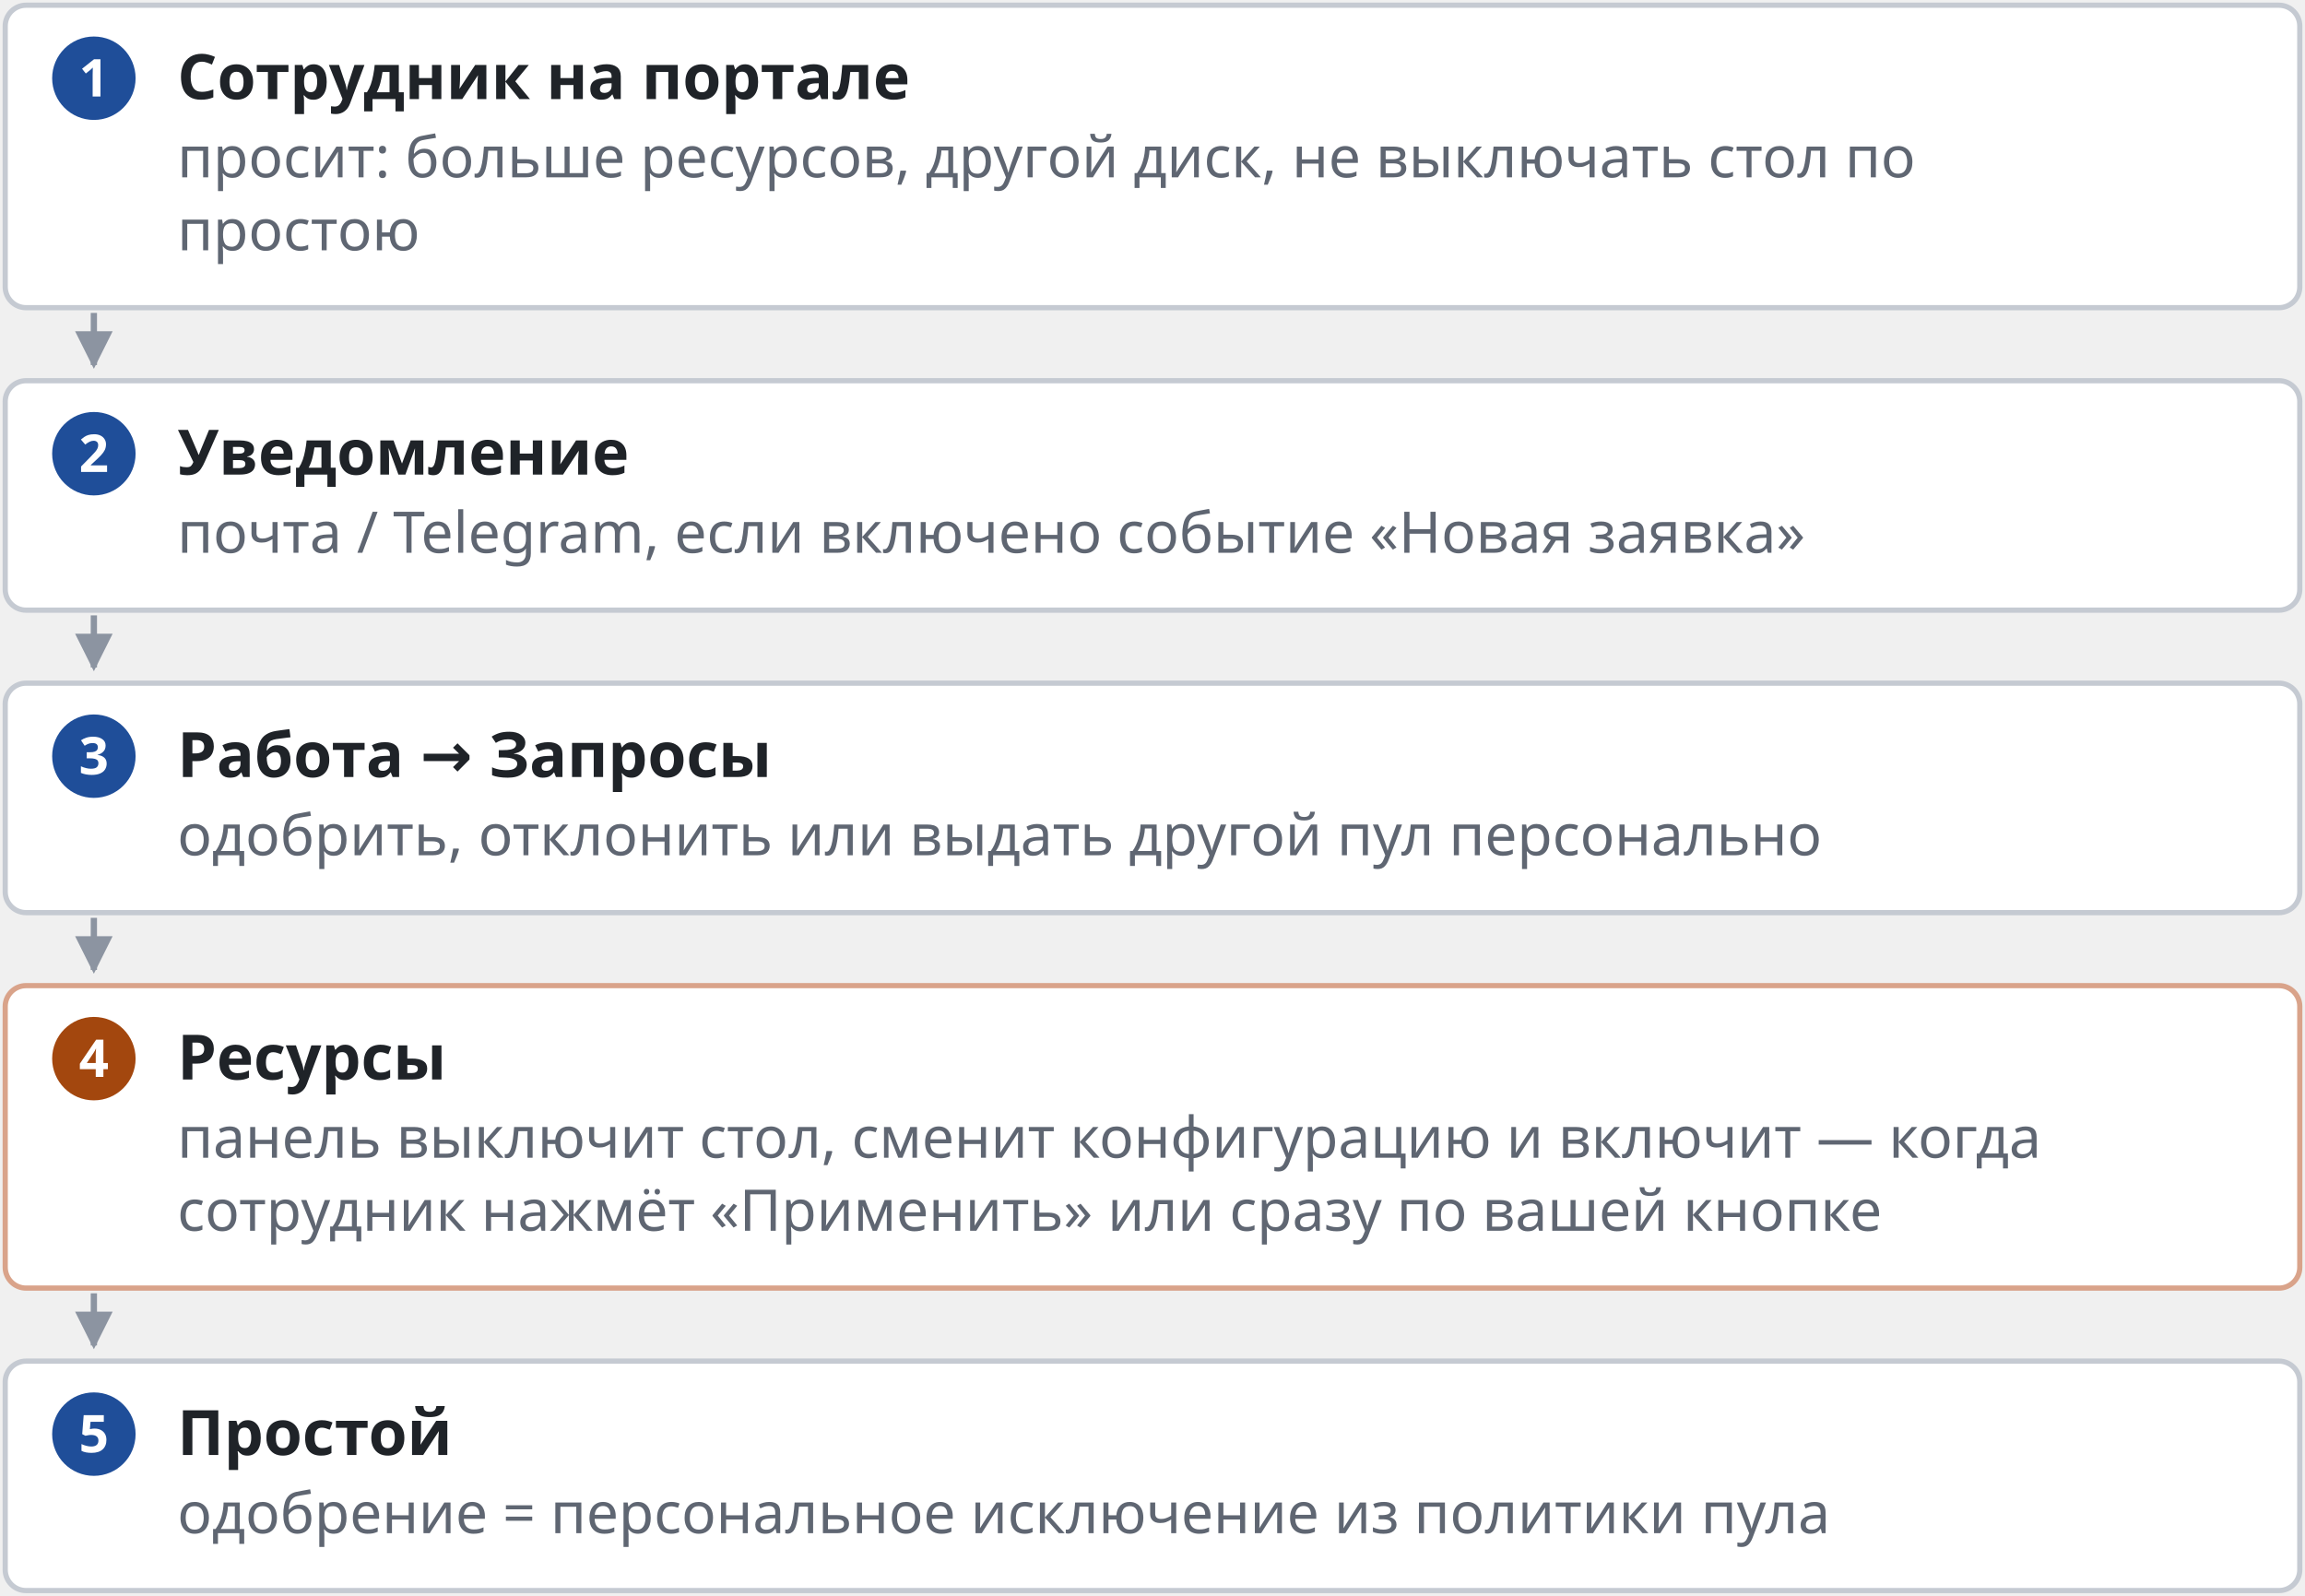
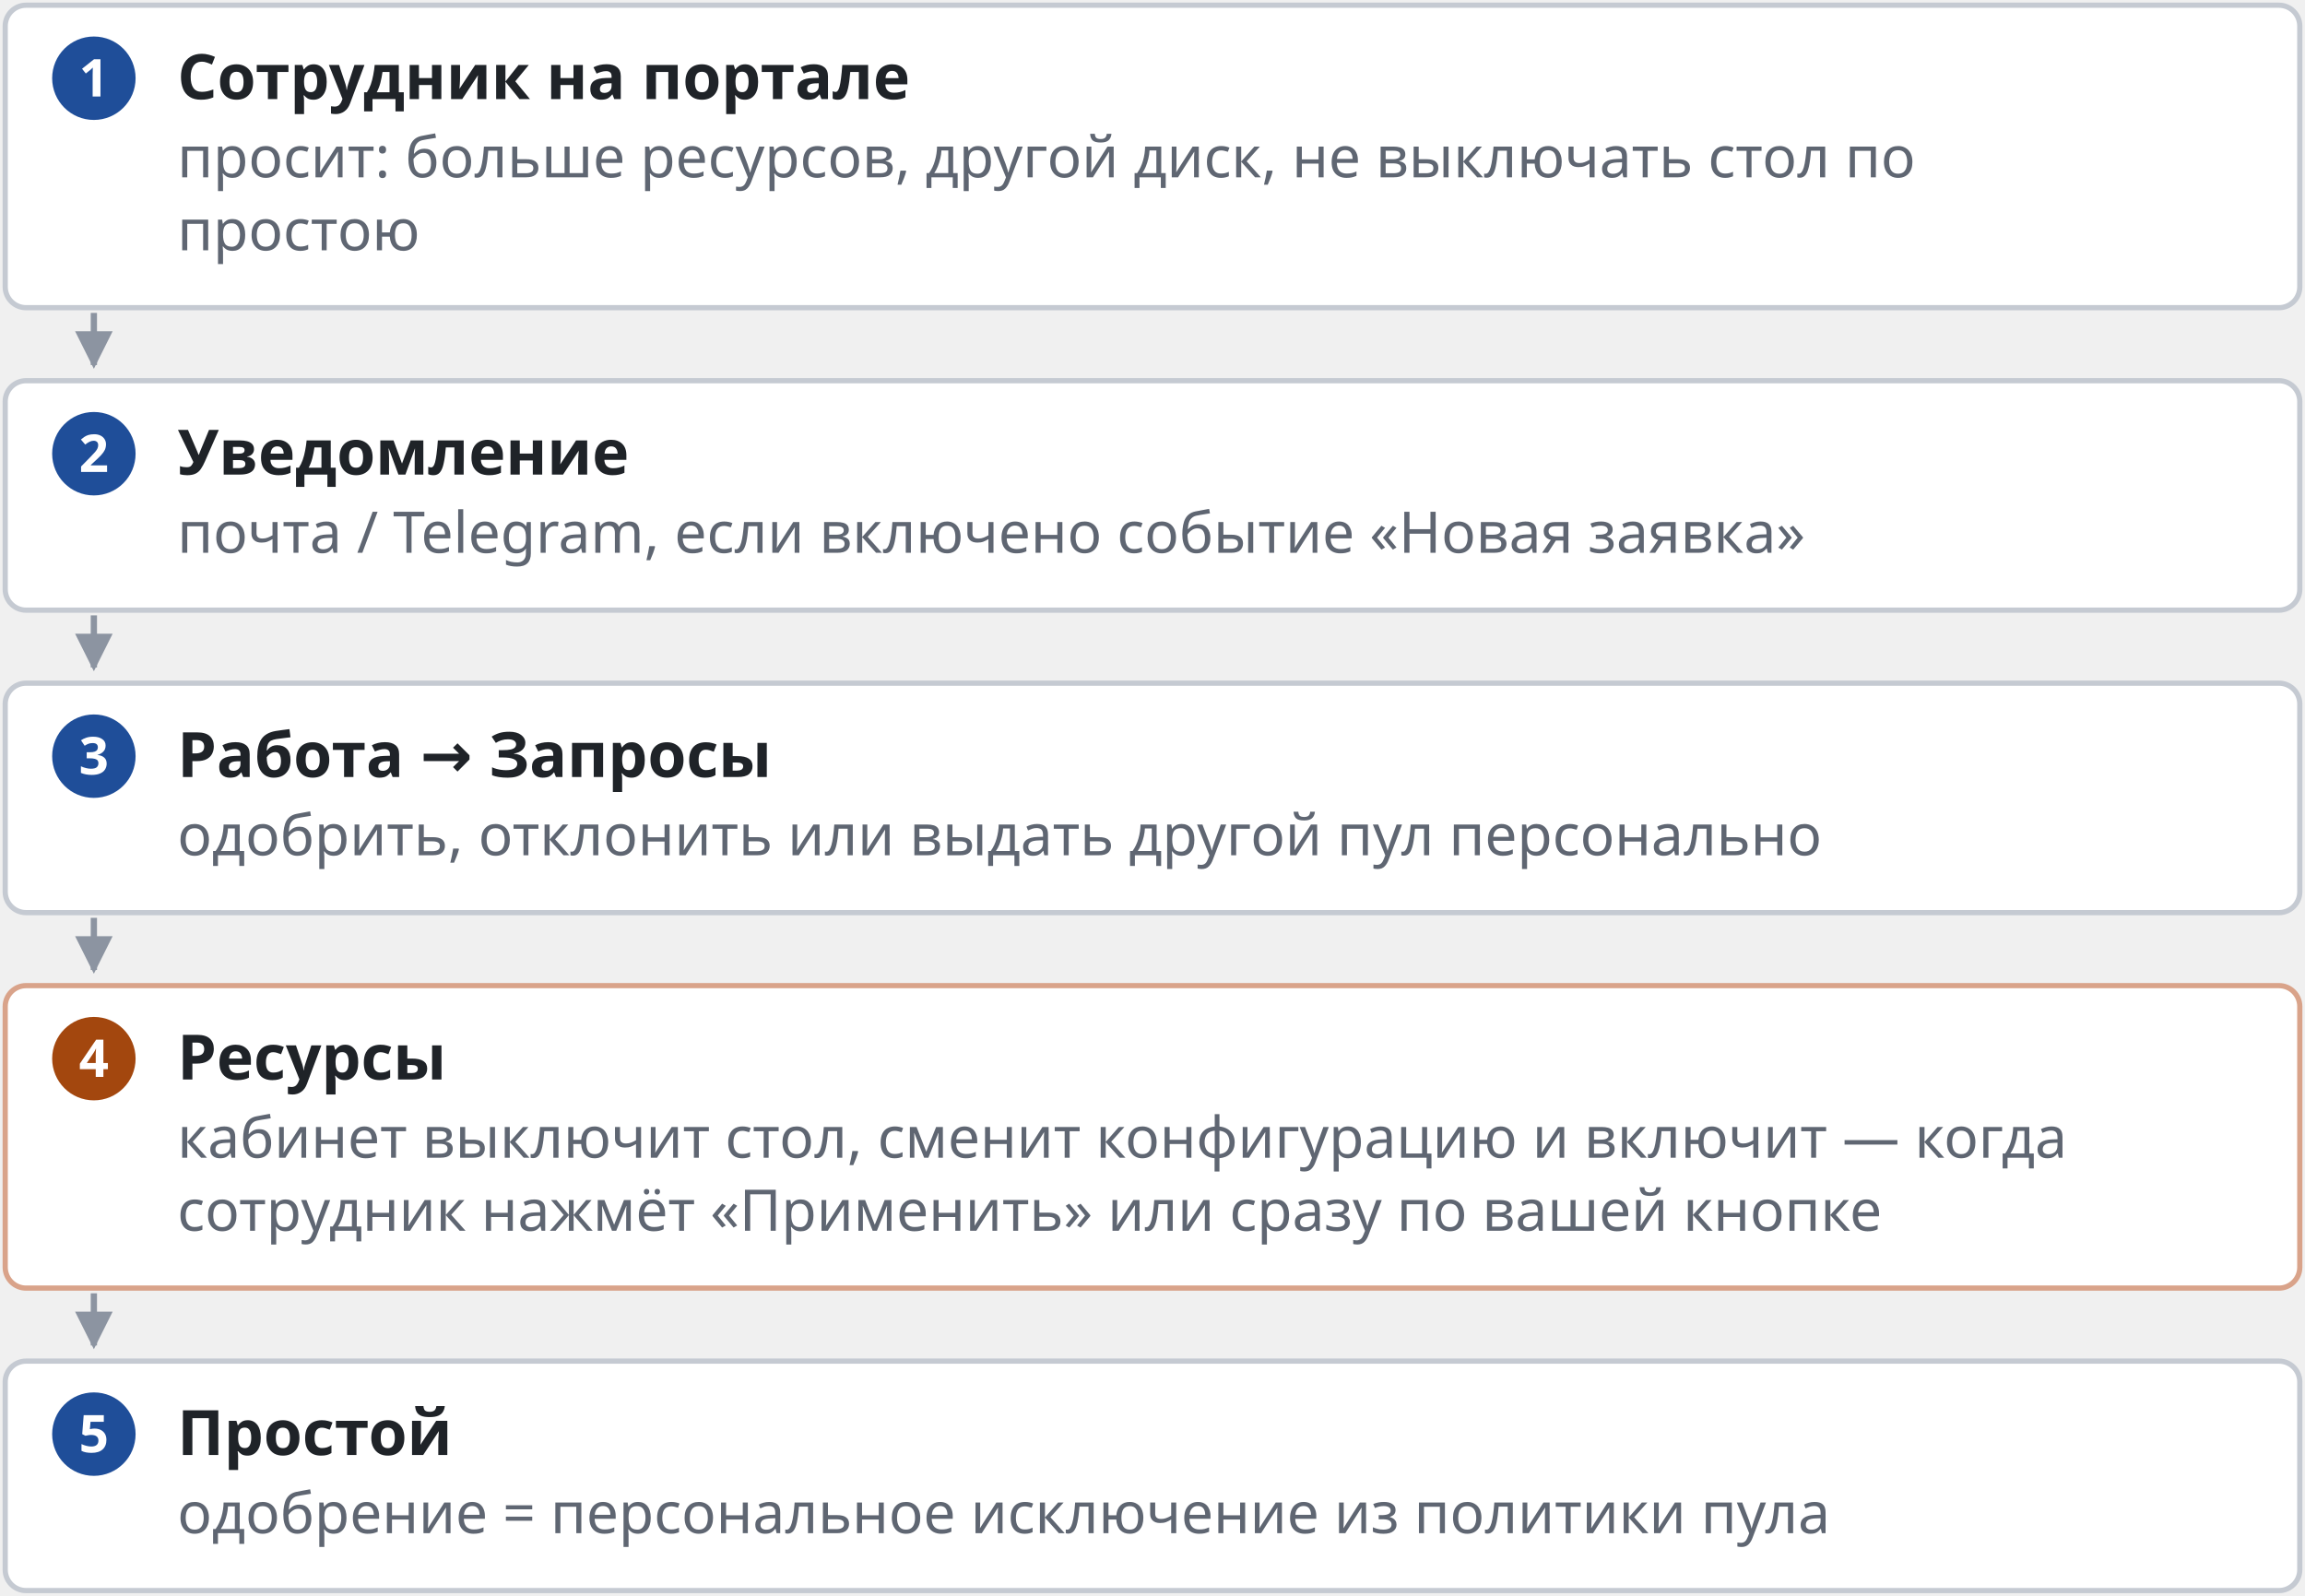
<svg xmlns="http://www.w3.org/2000/svg" viewBox="0 0 442 306" width="442" height="306" style="max-width:100%;height:auto;font-family:IBM Plex Sans,sans-serif" role="img" aria-label="Схема: 5 шагов, они перечислены ниже">
  <defs>
    <marker id="ha" viewBox="0 0 10 10" refX="9" refY="5" markerWidth="6" markerHeight="6" orient="auto">
      <path d="M0,0 L10,5 L0,10 z" fill="#8C94A1" />
    </marker>
  </defs>
  <rect x="1" y="1" width="440" height="58" rx="4" fill="#FFFFFF" stroke="#C5CAD2" />
  <circle cx="18" cy="15" r="8" fill="#1F4E99" />
  <text x="18" y="18.5" font-size="10" font-weight="600" fill="#fff" text-anchor="middle">1</text>
  <text x="34" y="19" font-size="12" font-weight="600" fill="#1F2328">Сотрудник на портале</text>
  <text x="34" y="34" font-size="11" fill="#5F6672">просит: больше ресурсов, другой диск, не выключать стол по</text>
  <text x="34" y="48" font-size="11" fill="#5F6672">простою</text>
  <path d="M18 60 v10" stroke="#8C94A1" stroke-width="1.2" marker-end="url(#ha)" />
  <rect x="1" y="73" width="440" height="44" rx="4" fill="#FFFFFF" stroke="#C5CAD2" />
  <circle cx="18" cy="87" r="8" fill="#1F4E99" />
  <text x="18" y="90.5" font-size="10" font-weight="600" fill="#fff" text-anchor="middle">2</text>
  <text x="34" y="91" font-size="12" font-weight="600" fill="#1F2328">Уведомление</text>
  <text x="34" y="106" font-size="11" fill="#5F6672">почта / Telegram, если включено событие «Новая заявка»</text>
  <path d="M18 118 v10" stroke="#8C94A1" stroke-width="1.2" marker-end="url(#ha)" />
  <rect x="1" y="131" width="440" height="44" rx="4" fill="#FFFFFF" stroke="#C5CAD2" />
  <circle cx="18" cy="145" r="8" fill="#1F4E99" />
  <text x="18" y="148.5" font-size="10" font-weight="600" fill="#fff" text-anchor="middle">3</text>
  <text x="34" y="149" font-size="12" font-weight="600" fill="#1F2328">Работа → Запросы</text>
  <text x="34" y="164" font-size="11" fill="#5F6672">одобрить, отклонить или выдать другой пул персонально</text>
  <path d="M18 176 v10" stroke="#8C94A1" stroke-width="1.2" marker-end="url(#ha)" />
  <rect x="1" y="189" width="440" height="58" rx="4" fill="#FFFFFF" stroke="#D9A38A" />
  <circle cx="18" cy="203" r="8" fill="#A3470E" />
  <text x="18" y="206.5" font-size="10" font-weight="600" fill="#fff" text-anchor="middle">4</text>
  <text x="34" y="207" font-size="12" font-weight="600" fill="#1F2328">Ресурсы</text>
-   <text x="34" y="222" font-size="11" fill="#5F6672">панель выключит стол, сменит конфигурацию и включит — когда</text>
+   <text x="34" y="222" font-size="11" fill="#5F6672">кабинет выключит стол, сменит конфигурацию и включит — когда</text>
  <text x="34" y="236" font-size="11" fill="#5F6672">сотрудник нажмёт «Применить» или сразу по вашей кнопке</text>
  <path d="M18 248 v10" stroke="#8C94A1" stroke-width="1.2" marker-end="url(#ha)" />
  <rect x="1" y="261" width="440" height="44" rx="4" fill="#FFFFFF" stroke="#C5CAD2" />
  <circle cx="18" cy="275" r="8" fill="#1F4E99" />
  <text x="18" y="278.5" font-size="10" font-weight="600" fill="#fff" text-anchor="middle">5</text>
  <text x="34" y="279" font-size="12" font-weight="600" fill="#1F2328">Простой</text>
  <text x="34" y="294" font-size="11" fill="#5F6672">одобрение = персональное исключение из политики пула</text>
</svg>
